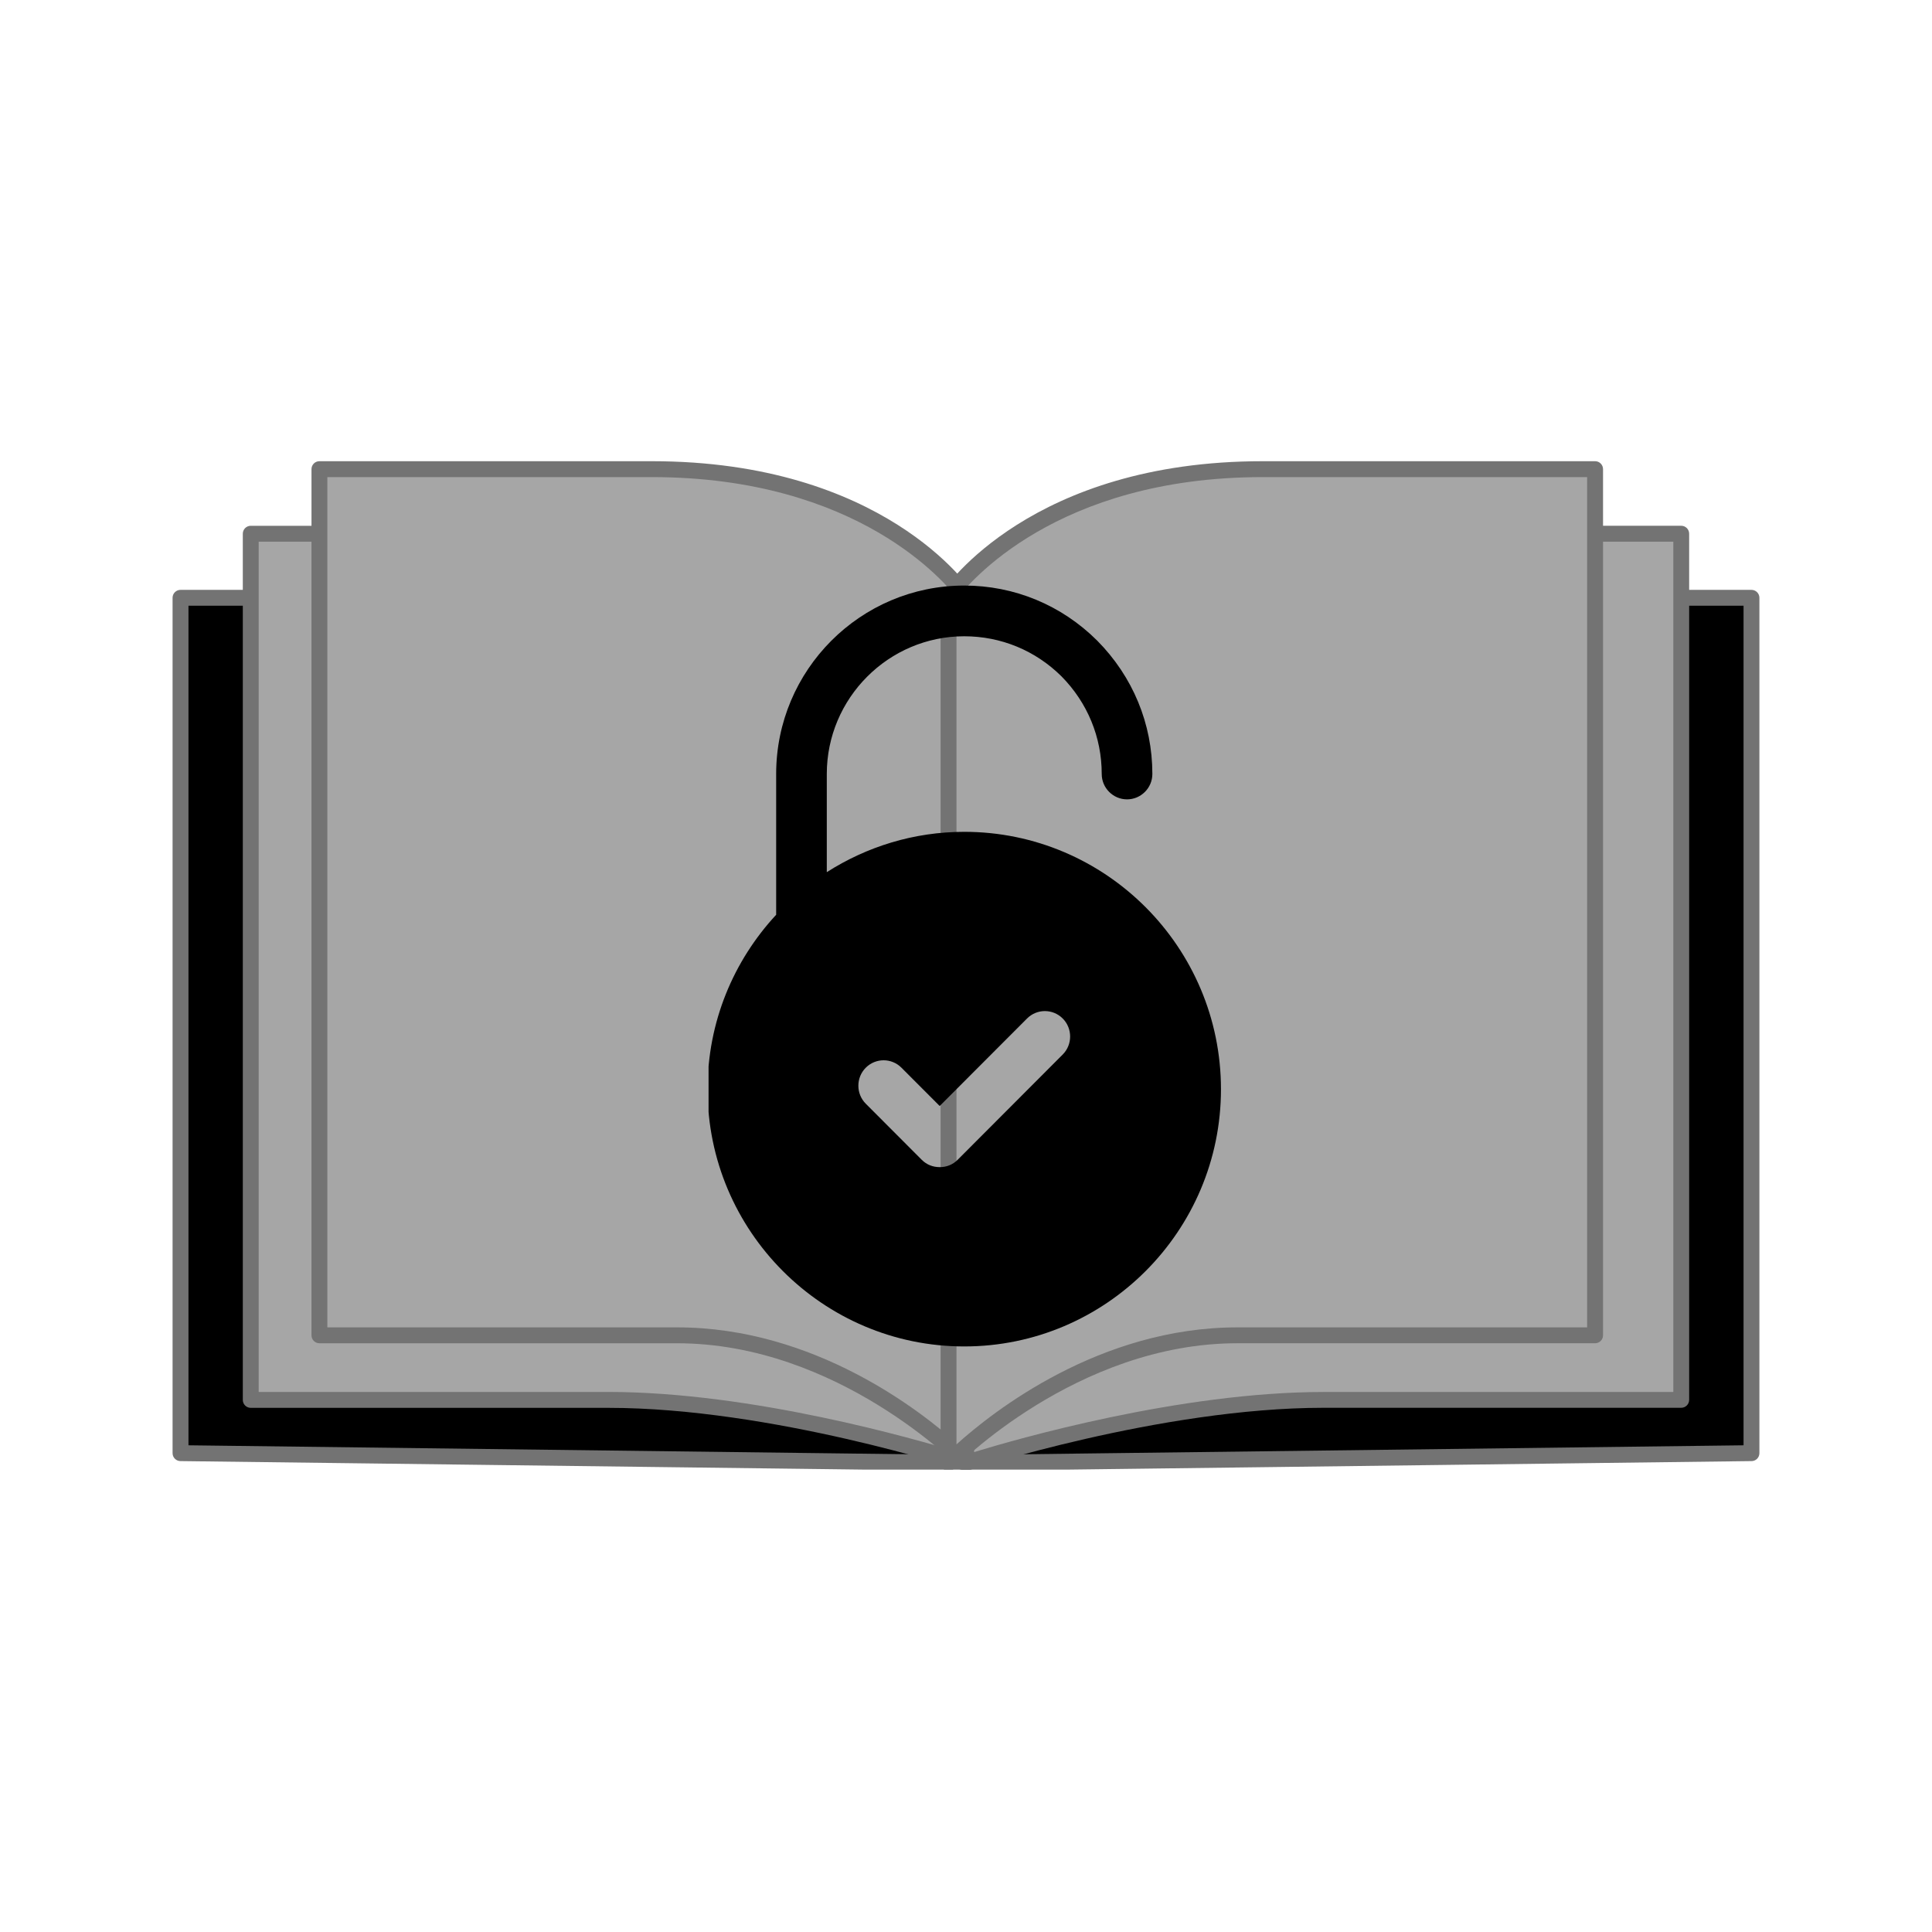
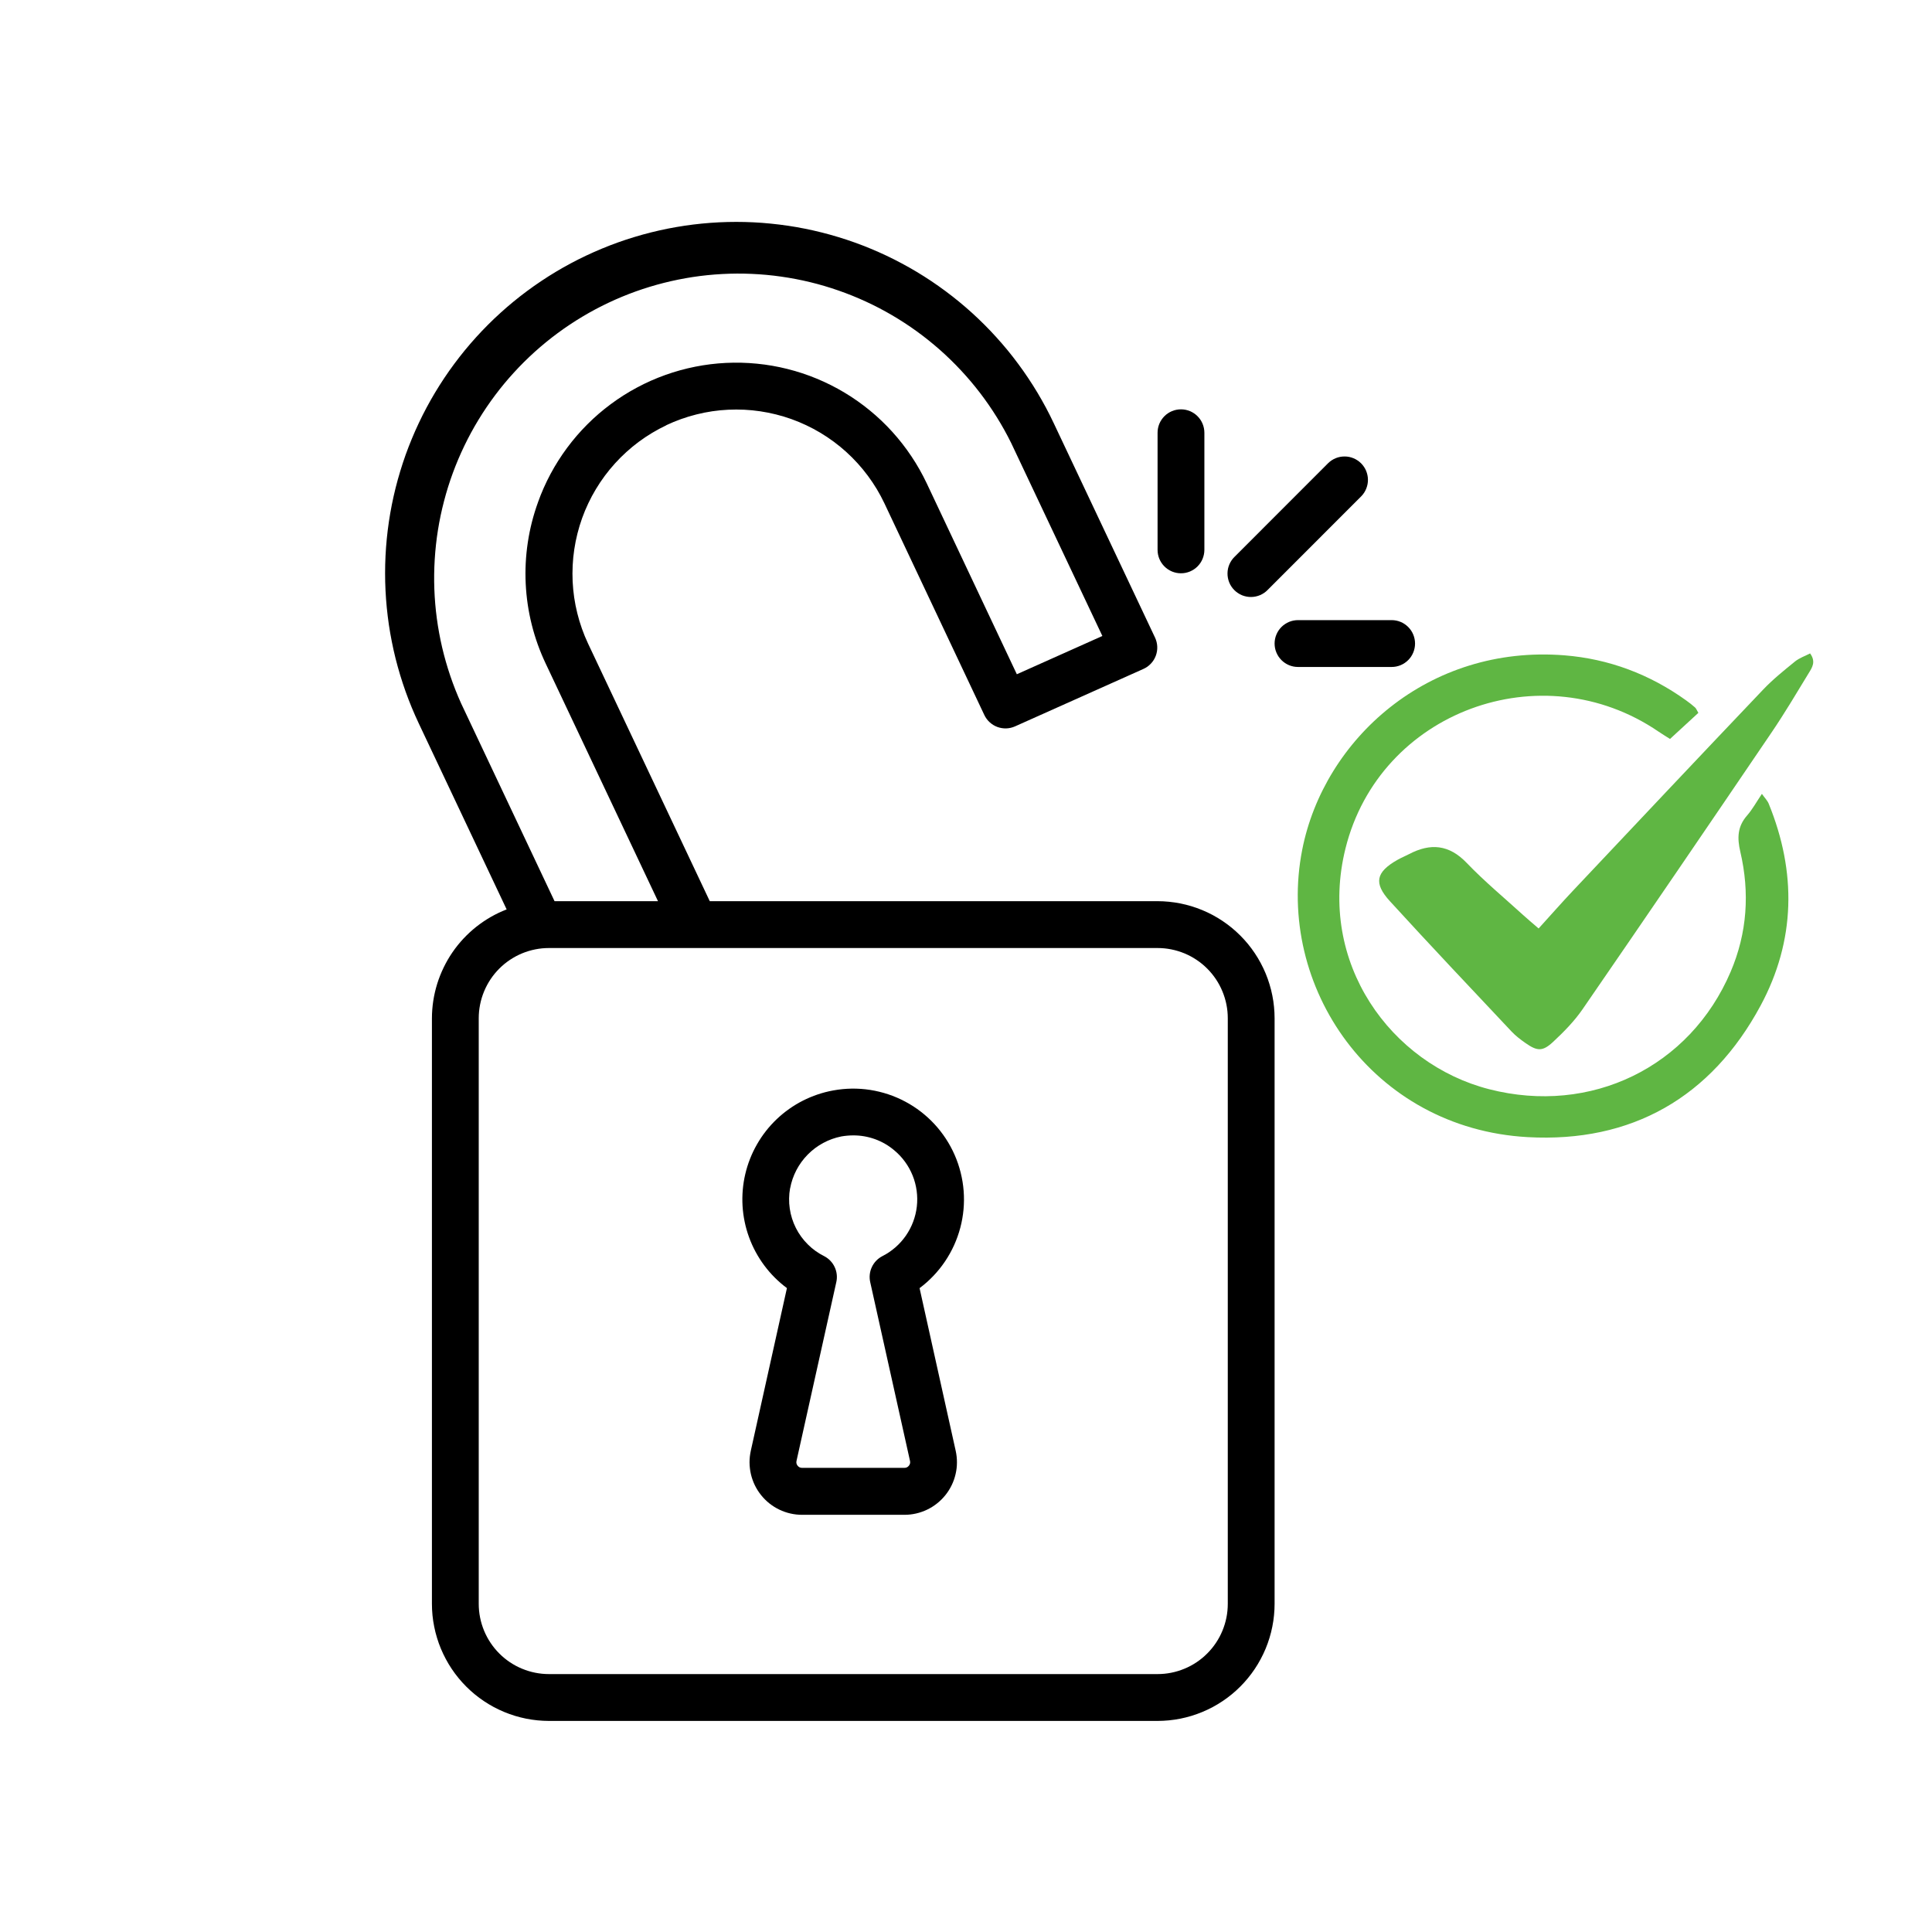
<svg xmlns="http://www.w3.org/2000/svg" width="500" zoomAndPan="magnify" viewBox="0 0 375 375" height="500" preserveAspectRatio="xMidYMid meet" version="1.0">
  <defs>
-     <clipPath id="a96a6d0f96">
-       <path d="M 33.496 114 L 190 114 L 190 285.246 L 33.496 285.246 Z M 33.496 114 " clip-rule="nonzero" />
+     <clipPath id="1cc5736c87">
+       <path d="M 74 43 L 248 43 L 248 334.797 L 74 334.797 Z M 74 43 " clip-rule="nonzero" />
    </clipPath>
-     <clipPath id="d15f305076">
-       <path d="M 185 114 L 341.746 114 L 341.746 285.246 L 185 285.246 Z M 185 114 " clip-rule="nonzero" />
-     </clipPath>
-     <clipPath id="0eec8fd1d0">
-       <path d="M 47 102 L 190 102 L 190 285.246 L 47 285.246 Z M 47 102 " clip-rule="nonzero" />
-     </clipPath>
-     <clipPath id="b77f966c6c">
-       <path d="M 185 102 L 328 102 L 328 285.246 L 185 285.246 Z M 185 102 " clip-rule="nonzero" />
-     </clipPath>
-     <clipPath id="be3d78c816">
-       <path d="M 60 89.496 L 190 89.496 L 190 285.246 L 60 285.246 Z M 60 89.496 " clip-rule="nonzero" />
-     </clipPath>
-     <clipPath id="5228d9ba8b">
-       <path d="M 182 89.496 L 312 89.496 L 312 285.246 L 182 285.246 Z M 182 89.496 " clip-rule="nonzero" />
-     </clipPath>
-     <clipPath id="5066aa9619">
-       <path d="M 137.531 113 L 237 113 L 237 262 L 137.531 262 Z M 137.531 113 " clip-rule="nonzero" />
+     <clipPath id="c3edd04c72">
+       <path d="M 247 120 L 274.66 120 L 274.66 130 L 247 130 Z M 247 120 " clip-rule="nonzero" />
    </clipPath>
  </defs>
-   <path fill="#000000" d="M 187.5 283.957 L 35.035 282.059 L 35.035 116.031 L 187.5 116.031 Z M 187.5 283.957 " fill-opacity="1" fill-rule="nonzero" />
-   <g clip-path="url(#a96a6d0f96)">
-     <path fill="#737373" d="M 187.5 285.496 C 187.492 285.496 187.488 285.496 187.48 285.496 L 35.02 283.598 C 34.176 283.586 33.496 282.902 33.496 282.059 L 33.496 116.031 C 33.496 115.184 34.188 114.492 35.035 114.492 L 187.5 114.492 C 188.348 114.492 189.039 115.184 189.039 116.031 L 189.039 283.957 C 189.039 284.371 188.871 284.766 188.582 285.055 C 188.293 285.336 187.906 285.496 187.5 285.496 Z M 36.582 280.531 L 185.957 282.391 L 185.957 117.574 L 36.582 117.574 Z M 36.582 280.531 " fill-opacity="1" fill-rule="nonzero" />
+   <path fill="#000000" d="M 152.746 250 L 145.734 281.578 C 145.652 281.949 145.59 282.324 145.547 282.703 C 145.504 283.086 145.484 283.465 145.484 283.848 C 145.488 284.227 145.508 284.609 145.555 284.988 C 145.598 285.367 145.66 285.742 145.746 286.113 C 145.832 286.484 145.938 286.852 146.066 287.211 C 146.191 287.57 146.34 287.922 146.504 288.266 C 146.672 288.609 146.855 288.941 147.059 289.266 C 147.262 289.586 147.484 289.898 147.723 290.195 C 147.961 290.492 148.215 290.777 148.484 291.047 C 148.754 291.316 149.039 291.57 149.336 291.809 C 149.637 292.043 149.945 292.266 150.27 292.469 C 150.594 292.668 150.926 292.852 151.27 293.02 C 151.613 293.184 151.965 293.328 152.324 293.453 C 152.684 293.582 153.051 293.688 153.422 293.77 C 153.797 293.855 154.172 293.918 154.551 293.961 C 154.93 294.004 155.309 294.023 155.691 294.023 L 175.543 294.023 C 175.926 294.023 176.305 294.004 176.684 293.961 C 177.062 293.918 177.438 293.855 177.809 293.77 C 178.18 293.688 178.543 293.582 178.902 293.453 C 179.262 293.328 179.613 293.184 179.957 293.02 C 180.301 292.855 180.633 292.672 180.957 292.469 C 181.277 292.266 181.59 292.047 181.887 291.809 C 182.188 291.574 182.469 291.32 182.738 291.051 C 183.008 290.781 183.262 290.5 183.5 290.203 C 183.738 289.906 183.961 289.598 184.164 289.273 C 184.367 288.953 184.551 288.621 184.719 288.277 C 184.887 287.934 185.031 287.582 185.16 287.223 C 185.285 286.863 185.391 286.5 185.477 286.129 C 185.566 285.758 185.629 285.383 185.676 285.004 C 185.719 284.625 185.742 284.246 185.742 283.867 C 185.746 283.484 185.727 283.105 185.684 282.727 C 185.645 282.348 185.582 281.973 185.5 281.602 L 178.488 250.027 C 179.453 249.309 180.348 248.512 181.18 247.637 C 182.008 246.766 182.762 245.832 183.434 244.832 C 184.105 243.836 184.691 242.785 185.188 241.691 C 185.684 240.594 186.086 239.461 186.395 238.297 C 186.703 237.133 186.91 235.953 187.02 234.754 C 187.129 233.555 187.137 232.355 187.043 231.152 C 186.949 229.953 186.758 228.77 186.465 227.602 C 186.176 226.434 185.789 225.297 185.305 224.191 C 184.824 223.09 184.254 222.035 183.594 221.027 C 182.934 220.02 182.195 219.074 181.379 218.191 C 180.562 217.309 179.676 216.5 178.723 215.766 C 177.77 215.031 176.762 214.379 175.695 213.816 C 174.633 213.25 173.531 212.777 172.391 212.398 C 171.246 212.02 170.082 211.738 168.895 211.551 C 167.703 211.367 166.508 211.285 165.305 211.301 C 164.102 211.32 162.906 211.438 161.723 211.656 C 160.699 211.84 159.695 212.102 158.707 212.434 C 157.723 212.766 156.766 213.168 155.84 213.637 C 154.91 214.109 154.023 214.645 153.172 215.246 C 152.32 215.848 151.52 216.508 150.766 217.223 C 150.012 217.941 149.312 218.707 148.672 219.527 C 148.027 220.348 147.449 221.207 146.934 222.113 C 146.414 223.016 145.965 223.949 145.586 224.918 C 145.203 225.887 144.895 226.879 144.656 227.895 C 144.418 228.906 144.258 229.934 144.168 230.969 C 144.082 232.008 144.066 233.047 144.129 234.086 C 144.191 235.125 144.332 236.152 144.543 237.172 C 144.754 238.191 145.039 239.191 145.398 240.168 C 145.754 241.145 146.18 242.09 146.676 243.008 C 147.172 243.922 147.73 244.797 148.352 245.633 C 148.973 246.469 149.652 247.254 150.391 247.988 C 151.125 248.723 151.91 249.402 152.746 250.023 Z M 153.363 230.656 C 153.594 229.418 154 228.238 154.582 227.117 C 155.168 226 155.902 224.992 156.789 224.094 C 157.676 223.195 158.672 222.449 159.785 221.848 C 160.895 221.25 162.066 220.828 163.305 220.582 C 164.07 220.449 164.84 220.383 165.617 220.379 C 167.074 220.375 168.488 220.621 169.859 221.117 C 171.227 221.617 172.469 222.336 173.582 223.281 C 173.973 223.605 174.344 223.957 174.695 224.328 C 175.043 224.699 175.367 225.094 175.668 225.508 C 175.969 225.918 176.242 226.348 176.488 226.797 C 176.734 227.242 176.953 227.703 177.145 228.176 C 177.336 228.648 177.496 229.133 177.625 229.629 C 177.754 230.121 177.855 230.621 177.922 231.129 C 177.992 231.633 178.027 232.141 178.035 232.652 C 178.039 233.164 178.016 233.672 177.957 234.18 C 177.898 234.688 177.812 235.188 177.691 235.684 C 177.57 236.18 177.422 236.668 177.242 237.145 C 177.062 237.625 176.852 238.09 176.617 238.539 C 176.379 238.992 176.113 239.43 175.824 239.848 C 175.531 240.266 175.215 240.668 174.875 241.047 C 174.535 241.426 174.172 241.785 173.785 242.121 C 173.402 242.453 172.996 242.766 172.574 243.051 C 172.148 243.336 171.711 243.594 171.254 243.824 C 170.809 244.055 170.414 244.348 170.066 244.711 C 169.719 245.074 169.438 245.48 169.227 245.938 C 169.012 246.391 168.879 246.867 168.824 247.367 C 168.77 247.867 168.797 248.359 168.906 248.852 L 176.629 283.551 C 176.715 283.902 176.641 284.219 176.414 284.496 C 176.191 284.777 175.902 284.914 175.543 284.91 L 155.691 284.91 C 155.332 284.914 155.043 284.777 154.82 284.496 C 154.594 284.219 154.52 283.902 154.605 283.551 L 162.328 248.852 C 162.438 248.359 162.465 247.867 162.41 247.367 C 162.355 246.867 162.223 246.391 162.008 245.938 C 161.797 245.48 161.516 245.074 161.168 244.711 C 160.82 244.348 160.426 244.055 159.98 243.824 C 159.387 243.527 158.824 243.188 158.289 242.805 C 157.754 242.418 157.25 241.996 156.785 241.527 C 156.316 241.062 155.891 240.562 155.504 240.027 C 155.113 239.496 154.773 238.934 154.477 238.344 C 154.18 237.754 153.93 237.145 153.734 236.516 C 153.535 235.887 153.387 235.246 153.293 234.59 C 153.195 233.938 153.152 233.281 153.164 232.621 C 153.172 231.961 153.234 231.309 153.352 230.656 Z M 153.363 230.656 " fill-opacity="1" fill-rule="nonzero" />
+   <g clip-path="url(#1cc5736c87)">
+     <path fill="#000000" d="M 129.324 82.531 C 130.266 82.086 131.227 81.688 132.207 81.34 C 133.188 80.988 134.184 80.688 135.191 80.438 C 136.203 80.184 137.223 79.98 138.25 79.828 C 139.281 79.676 140.316 79.574 141.355 79.527 C 142.395 79.477 143.434 79.477 144.473 79.527 C 145.512 79.578 146.547 79.68 147.578 79.836 C 148.605 79.988 149.625 80.191 150.637 80.445 C 151.645 80.695 152.641 81 153.621 81.348 C 154.602 81.699 155.562 82.098 156.5 82.543 C 157.441 82.988 158.359 83.477 159.254 84.012 C 160.145 84.547 161.012 85.125 161.848 85.746 C 162.684 86.367 163.488 87.023 164.258 87.723 C 165.031 88.422 165.766 89.156 166.465 89.93 C 167.164 90.699 167.824 91.504 168.445 92.34 C 169.066 93.176 169.645 94.039 170.184 94.93 C 170.719 95.824 171.211 96.742 171.656 97.68 L 191.055 138.777 C 191.18 139.043 191.332 139.297 191.508 139.535 C 191.68 139.77 191.875 139.988 192.094 140.188 C 192.312 140.387 192.547 140.562 192.797 140.719 C 193.047 140.871 193.312 141 193.586 141.102 C 193.863 141.203 194.148 141.277 194.438 141.324 C 194.73 141.371 195.02 141.391 195.316 141.383 C 195.609 141.371 195.902 141.332 196.188 141.266 C 196.477 141.199 196.754 141.105 197.02 140.988 L 221.918 129.848 C 222.195 129.727 222.457 129.578 222.707 129.402 C 222.953 129.227 223.18 129.031 223.387 128.809 C 223.598 128.59 223.781 128.348 223.941 128.094 C 224.102 127.836 224.234 127.562 224.34 127.281 C 224.445 126.996 224.52 126.703 224.57 126.406 C 224.617 126.105 224.633 125.805 224.621 125.5 C 224.609 125.199 224.566 124.898 224.492 124.605 C 224.422 124.312 224.32 124.027 224.191 123.754 L 204.52 82.117 C 204.043 81.105 203.539 80.109 203.016 79.125 C 202.488 78.141 201.938 77.172 201.367 76.215 C 200.793 75.258 200.195 74.312 199.574 73.387 C 198.957 72.457 198.316 71.543 197.648 70.648 C 196.984 69.75 196.301 68.871 195.594 68.008 C 194.883 67.148 194.156 66.301 193.406 65.477 C 192.66 64.648 191.891 63.84 191.102 63.051 C 190.312 62.262 189.504 61.492 188.68 60.742 C 187.852 59.992 187.008 59.262 186.145 58.555 C 185.285 57.848 184.402 57.16 183.508 56.496 C 182.613 55.832 181.699 55.188 180.773 54.566 C 179.848 53.949 178.902 53.352 177.949 52.777 C 176.992 52.203 176.02 51.652 175.035 51.129 C 174.055 50.602 173.059 50.098 172.051 49.621 C 171.039 49.145 170.02 48.691 168.992 48.266 C 167.961 47.836 166.922 47.438 165.871 47.059 C 164.82 46.684 163.762 46.332 162.695 46.012 C 161.625 45.688 160.551 45.387 159.469 45.117 C 158.387 44.844 157.301 44.602 156.207 44.383 C 155.113 44.164 154.012 43.973 152.91 43.809 C 151.805 43.648 150.699 43.512 149.59 43.402 C 148.48 43.289 147.367 43.207 146.254 43.152 C 145.141 43.098 144.023 43.07 142.91 43.07 C 141.793 43.07 140.68 43.098 139.566 43.152 C 138.449 43.207 137.34 43.289 136.227 43.398 C 135.117 43.508 134.012 43.645 132.906 43.809 C 131.805 43.973 130.707 44.164 129.613 44.379 C 128.52 44.598 127.43 44.844 126.348 45.113 C 125.266 45.383 124.191 45.684 123.125 46.008 C 122.055 46.328 120.996 46.68 119.945 47.055 C 118.898 47.43 117.855 47.832 116.824 48.262 C 115.797 48.688 114.777 49.141 113.766 49.617 C 112.758 50.094 111.762 50.594 110.777 51.121 C 109.797 51.648 108.824 52.195 107.867 52.77 C 106.91 53.344 105.969 53.941 105.043 54.562 C 104.113 55.18 103.203 55.824 102.309 56.488 C 101.41 57.152 100.531 57.84 99.668 58.547 C 98.809 59.254 97.961 59.984 97.137 60.734 C 96.309 61.484 95.5 62.25 94.715 63.039 C 93.926 63.828 93.156 64.637 92.406 65.465 C 91.656 66.293 90.93 67.137 90.219 68 C 89.512 68.863 88.828 69.742 88.164 70.637 C 87.496 71.535 86.855 72.445 86.234 73.375 C 85.617 74.301 85.02 75.246 84.445 76.203 C 83.871 77.16 83.324 78.129 82.797 79.113 C 82.27 80.098 81.77 81.094 81.293 82.105 C 80.816 83.113 80.363 84.133 79.938 85.164 C 79.508 86.195 79.109 87.234 78.73 88.285 C 78.355 89.336 78.008 90.398 77.684 91.465 C 77.359 92.531 77.062 93.609 76.789 94.691 C 76.52 95.773 76.273 96.863 76.055 97.957 C 75.84 99.051 75.648 100.148 75.484 101.254 C 75.32 102.359 75.184 103.465 75.074 104.578 C 74.965 105.688 74.883 106.801 74.828 107.914 C 74.773 109.027 74.746 110.145 74.746 111.262 C 74.746 112.375 74.773 113.492 74.828 114.605 C 74.883 115.723 74.965 116.836 75.074 117.945 C 75.184 119.055 75.32 120.164 75.48 121.266 C 75.645 122.371 75.836 123.469 76.055 124.566 C 76.27 125.66 76.516 126.75 76.785 127.832 C 77.059 128.914 77.355 129.988 77.68 131.059 C 78.004 132.125 78.352 133.184 78.727 134.234 C 79.102 135.285 79.504 136.328 79.93 137.359 C 80.359 138.391 80.809 139.41 81.285 140.418 L 98.34 176.516 C 97.277 176.926 96.254 177.414 95.27 177.977 C 94.281 178.543 93.344 179.18 92.453 179.883 C 91.562 180.59 90.73 181.359 89.953 182.188 C 89.176 183.02 88.469 183.902 87.824 184.84 C 87.18 185.777 86.613 186.758 86.117 187.781 C 85.621 188.805 85.203 189.859 84.863 190.945 C 84.527 192.027 84.27 193.133 84.098 194.258 C 83.926 195.383 83.84 196.512 83.836 197.648 L 83.836 311.301 C 83.836 312.043 83.875 312.785 83.945 313.527 C 84.02 314.266 84.129 315.004 84.277 315.73 C 84.422 316.461 84.602 317.184 84.82 317.895 C 85.035 318.605 85.285 319.305 85.57 319.992 C 85.855 320.68 86.176 321.352 86.527 322.008 C 86.875 322.664 87.258 323.305 87.672 323.922 C 88.086 324.539 88.527 325.137 89 325.711 C 89.473 326.289 89.973 326.84 90.496 327.363 C 91.023 327.891 91.574 328.391 92.148 328.863 C 92.723 329.336 93.32 329.777 93.938 330.191 C 94.555 330.605 95.195 330.988 95.848 331.34 C 96.504 331.688 97.176 332.008 97.863 332.293 C 98.551 332.578 99.25 332.828 99.961 333.047 C 100.672 333.262 101.395 333.441 102.121 333.59 C 102.852 333.734 103.586 333.844 104.328 333.918 C 105.066 333.992 105.809 334.027 106.551 334.031 L 224.684 334.031 C 225.426 334.027 226.168 333.992 226.906 333.918 C 227.648 333.844 228.383 333.734 229.113 333.59 C 229.84 333.441 230.562 333.262 231.273 333.047 C 231.984 332.828 232.684 332.578 233.371 332.293 C 234.059 332.008 234.73 331.688 235.387 331.34 C 236.039 330.988 236.68 330.605 237.297 330.191 C 237.914 329.777 238.512 329.336 239.086 328.863 C 239.66 328.391 240.211 327.891 240.738 327.363 C 241.262 326.84 241.762 326.289 242.234 325.711 C 242.707 325.137 243.148 324.539 243.562 323.922 C 243.977 323.305 244.359 322.664 244.707 322.008 C 245.059 321.352 245.379 320.68 245.664 319.992 C 245.949 319.305 246.199 318.605 246.414 317.895 C 246.633 317.184 246.812 316.461 246.957 315.73 C 247.105 315.004 247.215 314.266 247.285 313.527 C 247.359 312.785 247.398 312.043 247.398 311.301 L 247.398 197.648 C 247.398 196.906 247.359 196.164 247.285 195.422 C 247.215 194.68 247.105 193.945 246.957 193.215 C 246.812 192.488 246.633 191.766 246.414 191.055 C 246.199 190.34 245.949 189.641 245.664 188.953 C 245.379 188.266 245.059 187.594 244.707 186.938 C 244.359 186.281 243.977 185.645 243.562 185.027 C 243.148 184.41 242.707 183.812 242.234 183.234 C 241.762 182.66 241.262 182.109 240.738 181.586 C 240.211 181.059 239.66 180.559 239.086 180.086 C 238.512 179.613 237.914 179.172 237.297 178.758 C 236.68 178.344 236.039 177.961 235.387 177.609 C 234.73 177.258 234.059 176.941 233.371 176.656 C 232.684 176.371 231.984 176.121 231.273 175.902 C 230.562 175.688 229.84 175.504 229.113 175.359 C 228.383 175.215 227.648 175.105 226.906 175.031 C 226.168 174.957 225.426 174.918 224.684 174.918 L 137.766 174.918 L 114.141 124.914 C 113.695 123.969 113.301 123.008 112.953 122.023 C 112.605 121.043 112.305 120.047 112.055 119.035 C 111.801 118.023 111.602 117.004 111.449 115.973 C 111.301 114.941 111.199 113.906 111.148 112.863 C 111.102 111.824 111.102 110.785 111.156 109.742 C 111.207 108.703 111.309 107.668 111.465 106.637 C 111.617 105.605 111.824 104.586 112.078 103.574 C 112.332 102.562 112.633 101.57 112.984 100.586 C 113.336 99.605 113.734 98.645 114.184 97.703 C 114.629 96.762 115.117 95.844 115.656 94.953 C 116.191 94.059 116.77 93.195 117.391 92.355 C 118.012 91.52 118.672 90.715 119.371 89.945 C 120.07 89.172 120.805 88.438 121.578 87.738 C 122.348 87.035 123.152 86.375 123.988 85.754 C 124.824 85.137 125.688 84.555 126.582 84.02 C 127.477 83.484 128.391 82.992 129.332 82.547 Z M 238.312 197.648 L 238.312 311.301 C 238.312 312.195 238.227 313.082 238.051 313.961 C 237.875 314.84 237.617 315.691 237.273 316.52 C 236.934 317.348 236.512 318.133 236.016 318.875 C 235.52 319.621 234.953 320.309 234.32 320.941 C 233.688 321.578 233 322.141 232.254 322.641 C 231.512 323.137 230.727 323.559 229.898 323.898 C 229.07 324.242 228.219 324.5 227.34 324.676 C 226.465 324.852 225.578 324.938 224.684 324.938 L 106.551 324.938 C 105.656 324.938 104.77 324.852 103.895 324.676 C 103.016 324.5 102.164 324.242 101.336 323.898 C 100.508 323.559 99.723 323.137 98.98 322.641 C 98.234 322.141 97.547 321.578 96.914 320.941 C 96.281 320.309 95.715 319.621 95.219 318.875 C 94.723 318.133 94.301 317.348 93.961 316.52 C 93.617 315.691 93.359 314.84 93.184 313.961 C 93.008 313.082 92.922 312.195 92.922 311.301 L 92.922 197.648 C 92.922 196.754 93.008 195.867 93.184 194.988 C 93.359 194.109 93.617 193.258 93.961 192.43 C 94.301 191.602 94.723 190.816 95.219 190.07 C 95.715 189.328 96.281 188.637 96.914 188.004 C 97.547 187.371 98.234 186.805 98.98 186.309 C 99.723 185.812 100.508 185.391 101.336 185.047 C 102.164 184.707 103.016 184.449 103.895 184.273 C 104.77 184.098 105.656 184.012 106.551 184.012 L 224.684 184.012 C 225.578 184.012 226.465 184.098 227.34 184.273 C 228.219 184.449 229.07 184.707 229.898 185.047 C 230.727 185.391 231.512 185.812 232.254 186.309 C 233 186.805 233.688 187.371 234.32 188.004 C 234.953 188.637 235.52 189.328 236.016 190.07 C 236.512 190.816 236.934 191.602 237.273 192.43 C 237.617 193.258 237.875 194.109 238.051 194.988 C 238.227 195.867 238.312 196.754 238.312 197.648 Z M 104.422 97.5 C 103.508 100.027 102.848 102.617 102.449 105.277 C 102.047 107.934 101.91 110.605 102.039 113.289 C 102.168 115.973 102.555 118.621 103.207 121.227 C 103.859 123.836 104.762 126.352 105.91 128.781 L 127.715 174.918 L 107.637 174.918 L 89.504 136.531 C 88.719 134.789 88.016 133.008 87.402 131.195 C 86.789 129.383 86.262 127.547 85.824 125.684 C 85.391 123.82 85.043 121.938 84.789 120.043 C 84.535 118.145 84.375 116.242 84.305 114.328 C 84.238 112.414 84.262 110.504 84.379 108.594 C 84.496 106.684 84.703 104.781 85.004 102.891 C 85.305 101.004 85.699 99.133 86.184 97.277 C 86.664 95.426 87.234 93.602 87.895 91.805 C 88.555 90.012 89.301 88.25 90.133 86.527 C 90.965 84.801 91.875 83.121 92.871 81.488 C 93.863 79.852 94.938 78.27 96.082 76.738 C 97.23 75.207 98.449 73.734 99.742 72.324 C 101.031 70.91 102.391 69.562 103.809 68.281 C 105.23 67.004 106.711 65.793 108.25 64.656 C 109.789 63.52 111.379 62.461 113.023 61.477 C 114.664 60.496 116.348 59.594 118.078 58.777 C 119.809 57.957 121.574 57.227 123.371 56.578 C 125.172 55.934 127 55.375 128.855 54.906 C 130.711 54.438 132.582 54.059 134.473 53.77 C 136.363 53.484 138.266 53.289 140.176 53.188 C 142.086 53.086 143.996 53.074 145.906 53.16 C 147.82 53.242 149.723 53.418 151.613 53.688 C 153.508 53.957 155.387 54.316 157.246 54.766 C 159.105 55.215 160.938 55.758 162.742 56.387 C 164.551 57.016 166.32 57.73 168.059 58.531 C 169.797 59.332 171.492 60.215 173.141 61.18 C 174.793 62.148 176.395 63.191 177.945 64.312 C 179.492 65.434 180.984 66.629 182.422 67.895 C 183.855 69.16 185.223 70.496 186.527 71.895 C 187.832 73.293 189.066 74.754 190.23 76.273 C 191.391 77.793 192.48 79.367 193.488 80.992 C 194.5 82.617 195.43 84.285 196.277 86.004 L 213.969 123.445 L 197.367 130.871 L 179.867 93.793 C 179.004 91.977 178.016 90.23 176.898 88.562 C 175.781 86.891 174.547 85.309 173.199 83.82 C 171.848 82.328 170.395 80.945 168.84 79.672 C 167.285 78.395 165.648 77.242 163.922 76.207 C 162.199 75.176 160.41 74.273 158.551 73.504 C 156.695 72.734 154.793 72.105 152.84 71.617 C 150.891 71.129 148.918 70.785 146.918 70.59 C 144.918 70.391 142.914 70.344 140.906 70.441 C 138.898 70.539 136.906 70.785 134.938 71.176 C 132.965 71.57 131.035 72.105 129.141 72.781 C 127.25 73.457 125.414 74.27 123.645 75.219 C 121.871 76.164 120.176 77.238 118.562 78.438 C 116.945 79.633 115.43 80.941 114.008 82.363 C 112.586 83.785 111.273 85.305 110.078 86.918 C 108.879 88.535 107.805 90.227 106.855 92 C 105.91 93.773 105.094 95.605 104.418 97.5 Z M 104.422 97.5 " fill-opacity="1" fill-rule="nonzero" />
  </g>
-   <path fill="#000000" d="M 187.5 283.957 L 339.961 282.059 L 339.961 116.031 L 187.5 116.031 Z M 187.5 283.957 " fill-opacity="1" fill-rule="nonzero" />
-   <g clip-path="url(#d15f305076)">
-     <path fill="#737373" d="M 187.5 285.496 C 187.094 285.496 186.703 285.336 186.414 285.055 C 186.125 284.766 185.957 284.371 185.957 283.957 L 185.957 116.031 C 185.957 115.184 186.648 114.492 187.5 114.492 L 339.961 114.492 C 340.812 114.492 341.5 115.184 341.5 116.031 L 341.5 282.059 C 341.5 282.902 340.824 283.594 339.98 283.598 L 187.523 285.496 C 187.512 285.496 187.504 285.496 187.5 285.496 Z M 189.047 117.574 L 189.047 282.391 L 338.422 280.531 L 338.422 117.574 Z M 189.047 117.574 " fill-opacity="1" fill-rule="nonzero" />
+   <path fill="#000000" d="M 233.77 106.727 L 233.77 83.996 C 233.77 83.699 233.738 83.402 233.68 83.109 C 233.621 82.816 233.535 82.535 233.422 82.258 C 233.309 81.98 233.168 81.719 233.004 81.473 C 232.836 81.223 232.648 80.996 232.438 80.785 C 232.227 80.57 231.996 80.383 231.75 80.219 C 231.5 80.051 231.238 79.91 230.965 79.797 C 230.688 79.684 230.402 79.598 230.113 79.539 C 229.82 79.48 229.523 79.453 229.227 79.453 C 228.926 79.453 228.633 79.48 228.34 79.539 C 228.047 79.598 227.762 79.684 227.488 79.797 C 227.211 79.91 226.949 80.051 226.699 80.219 C 226.453 80.383 226.223 80.57 226.012 80.785 C 225.801 80.996 225.613 81.223 225.449 81.473 C 225.281 81.719 225.141 81.98 225.027 82.258 C 224.914 82.535 224.828 82.816 224.77 83.109 C 224.711 83.402 224.684 83.699 224.684 83.996 L 224.684 106.727 C 224.684 107.027 224.711 107.32 224.77 107.613 C 224.828 107.906 224.914 108.191 225.027 108.469 C 225.141 108.742 225.281 109.004 225.449 109.254 C 225.613 109.5 225.801 109.73 226.012 109.941 C 226.223 110.152 226.453 110.344 226.699 110.508 C 226.949 110.672 227.211 110.812 227.488 110.93 C 227.762 111.043 228.047 111.129 228.34 111.188 C 228.633 111.246 228.926 111.273 229.227 111.273 C 229.523 111.273 229.82 111.246 230.113 111.188 C 230.402 111.129 230.688 111.043 230.965 110.93 C 231.238 110.812 231.5 110.672 231.75 110.508 C 231.996 110.344 232.227 110.152 232.438 109.941 C 232.648 109.73 232.836 109.5 233.004 109.254 C 233.168 109.004 233.309 108.742 233.422 108.469 C 233.535 108.191 233.621 107.906 233.68 107.613 C 233.738 107.32 233.77 107.027 233.77 106.727 Z M 233.77 106.727 " fill-opacity="1" fill-rule="nonzero" />
+   <path fill="#000000" d="M 257.816 89.875 L 239.645 108.059 C 239.426 108.27 239.23 108.5 239.062 108.746 C 238.891 108.996 238.746 109.258 238.625 109.535 C 238.508 109.812 238.414 110.098 238.352 110.395 C 238.293 110.691 238.258 110.988 238.258 111.289 C 238.254 111.594 238.281 111.891 238.34 112.188 C 238.395 112.484 238.48 112.773 238.594 113.051 C 238.707 113.332 238.848 113.598 239.016 113.848 C 239.184 114.098 239.375 114.332 239.586 114.543 C 239.801 114.758 240.031 114.949 240.285 115.113 C 240.535 115.281 240.801 115.422 241.078 115.539 C 241.359 115.652 241.645 115.738 241.941 115.793 C 242.238 115.852 242.539 115.879 242.84 115.875 C 243.141 115.875 243.438 115.84 243.734 115.777 C 244.031 115.715 244.316 115.625 244.594 115.508 C 244.871 115.387 245.133 115.242 245.383 115.07 C 245.629 114.898 245.859 114.707 246.066 114.488 L 264.242 96.305 C 264.445 96.09 264.629 95.863 264.789 95.613 C 264.949 95.367 265.082 95.105 265.191 94.832 C 265.301 94.555 265.383 94.273 265.438 93.984 C 265.492 93.695 265.52 93.402 265.516 93.105 C 265.516 92.812 265.484 92.52 265.422 92.23 C 265.363 91.941 265.277 91.66 265.164 91.387 C 265.051 91.117 264.91 90.855 264.746 90.613 C 264.582 90.367 264.395 90.141 264.188 89.93 C 263.977 89.723 263.75 89.535 263.504 89.371 C 263.262 89.207 263.004 89.066 262.73 88.953 C 262.457 88.84 262.18 88.754 261.891 88.691 C 261.602 88.633 261.309 88.602 261.012 88.602 C 260.719 88.598 260.426 88.625 260.137 88.676 C 259.844 88.73 259.562 88.812 259.289 88.922 C 259.016 89.031 258.754 89.168 258.508 89.328 C 258.258 89.488 258.027 89.672 257.816 89.875 Z M 257.816 89.875 " fill-opacity="1" fill-rule="nonzero" />
+   <g clip-path="url(#c3edd04c72)">
+     <path fill="#000000" d="M 247.398 124.914 C 247.398 125.211 247.43 125.508 247.484 125.801 C 247.543 126.094 247.629 126.375 247.746 126.652 C 247.859 126.926 248 127.191 248.164 127.438 C 248.332 127.688 248.52 127.914 248.73 128.125 C 248.941 128.336 249.172 128.527 249.418 128.691 C 249.668 128.859 249.93 128.996 250.203 129.113 C 250.48 129.227 250.762 129.312 251.055 129.371 C 251.348 129.43 251.645 129.457 251.941 129.457 L 270.117 129.457 C 270.414 129.457 270.711 129.43 271.004 129.371 C 271.297 129.312 271.578 129.227 271.855 129.113 C 272.129 128.996 272.391 128.859 272.641 128.691 C 272.887 128.527 273.117 128.336 273.328 128.125 C 273.539 127.914 273.727 127.688 273.895 127.438 C 274.059 127.191 274.199 126.926 274.312 126.652 C 274.426 126.375 274.516 126.094 274.57 125.801 C 274.629 125.508 274.66 125.211 274.66 124.914 C 274.66 124.613 274.629 124.316 274.57 124.023 C 274.516 123.734 274.426 123.449 274.312 123.172 C 274.199 122.898 274.059 122.633 273.895 122.387 C 273.727 122.137 273.539 121.91 273.328 121.699 C 273.117 121.488 272.887 121.297 272.641 121.133 C 272.391 120.965 272.129 120.828 271.855 120.711 C 271.578 120.598 271.297 120.512 271.004 120.453 C 270.711 120.395 270.414 120.367 270.117 120.367 L 251.941 120.367 C 251.645 120.367 251.348 120.395 251.055 120.453 C 250.762 120.512 250.48 120.598 250.203 120.711 C 249.93 120.828 249.668 120.965 249.418 121.133 C 249.172 121.297 248.941 121.488 248.73 121.699 C 248.52 121.91 248.332 122.137 248.164 122.387 C 248 122.633 247.859 122.898 247.746 123.172 C 247.629 123.449 247.543 123.734 247.484 124.023 C 247.43 124.316 247.398 124.613 247.398 124.914 Z M 247.398 124.914 " fill-opacity="1" fill-rule="nonzero" />
  </g>
-   <path fill="#a6a6a6" d="M 187.5 283.957 C 187.5 283.957 150.371 271.723 118.086 271.723 C 85.801 271.723 48.676 271.723 48.676 271.723 L 48.676 103.598 C 48.676 103.598 68.66 103.598 113.203 103.598 C 157.746 103.598 187.5 115.828 187.5 115.828 Z M 187.5 283.957 " fill-opacity="1" fill-rule="nonzero" />
-   <g clip-path="url(#0eec8fd1d0)">
-     <path fill="#737373" d="M 187.5 285.496 C 187.34 285.496 187.172 285.473 187.02 285.418 C 186.648 285.293 149.742 273.262 118.086 273.262 L 48.668 273.262 C 47.82 273.262 47.129 272.574 47.129 271.723 L 47.129 103.598 C 47.129 102.746 47.82 102.055 48.668 102.055 L 113.195 102.055 C 157.531 102.055 187.781 114.285 188.086 114.406 C 188.664 114.648 189.039 115.207 189.039 115.836 L 189.039 283.957 C 189.039 284.449 188.797 284.918 188.398 285.207 C 188.141 285.398 187.82 285.496 187.5 285.496 Z M 50.211 270.176 L 118.082 270.176 C 145.949 270.176 177.73 279.332 185.953 281.852 L 185.953 116.891 C 180.527 114.855 152.508 105.141 113.195 105.141 L 50.211 105.141 Z M 50.211 270.176 " fill-opacity="1" fill-rule="nonzero" />
-   </g>
-   <path fill="#a6a6a6" d="M 187.5 283.957 C 187.5 283.957 224.625 271.723 256.91 271.723 C 289.195 271.723 326.324 271.723 326.324 271.723 L 326.324 103.598 C 326.324 103.598 306.34 103.598 261.797 103.598 C 217.254 103.598 187.5 115.828 187.5 115.828 Z M 187.5 283.957 " fill-opacity="1" fill-rule="nonzero" />
-   <g clip-path="url(#b77f966c6c)">
-     <path fill="#737373" d="M 187.5 285.496 C 187.18 285.496 186.863 285.398 186.594 285.199 C 186.191 284.91 185.953 284.441 185.953 283.949 L 185.953 115.828 C 185.953 115.207 186.328 114.641 186.906 114.402 C 187.211 114.277 217.457 102.051 261.797 102.051 L 326.324 102.051 C 327.172 102.051 327.863 102.738 327.863 103.59 L 327.863 271.711 C 327.863 272.562 327.172 273.25 326.324 273.25 L 256.91 273.25 C 225.242 273.25 188.348 285.289 187.98 285.406 C 187.824 285.473 187.664 285.496 187.5 285.496 Z M 189.047 116.891 L 189.047 281.855 C 197.27 279.336 229.047 270.184 256.918 270.184 L 324.789 270.184 L 324.789 105.141 L 261.801 105.141 C 222.48 105.141 194.465 114.855 189.047 116.891 Z M 189.047 116.891 " fill-opacity="1" fill-rule="nonzero" />
-   </g>
-   <path fill="#a6a6a6" d="M 187.5 283.957 C 187.5 283.957 163.695 259.188 131.41 259.188 C 99.125 259.188 62 259.188 62 259.188 L 62 91.059 C 62 91.059 81.984 91.059 126.527 91.059 C 171.07 91.059 187.5 115.828 187.5 115.828 Z M 187.5 283.957 " fill-opacity="1" fill-rule="nonzero" />
-   <g clip-path="url(#be3d78c816)">
-     <path fill="#737373" d="M 187.5 285.496 C 187.086 285.496 186.688 285.332 186.391 285.023 C 186.156 284.781 162.645 260.727 131.418 260.727 L 62 260.727 C 61.148 260.727 60.461 260.039 60.461 259.188 L 60.461 91.059 C 60.461 90.211 61.148 89.52 62 89.52 L 126.527 89.52 C 171.383 89.52 188.098 113.938 188.781 114.98 C 188.945 115.23 189.039 115.527 189.039 115.828 L 189.039 283.949 C 189.039 284.578 188.656 285.145 188.07 285.379 C 187.887 285.461 187.695 285.496 187.5 285.496 Z M 63.539 257.641 L 131.41 257.641 C 158.121 257.641 178.824 273.922 185.953 280.352 L 185.953 116.328 C 183.711 113.336 166.707 92.605 126.527 92.605 L 63.539 92.605 Z M 63.539 257.641 " fill-opacity="1" fill-rule="nonzero" />
-   </g>
-   <path fill="#a6a6a6" d="M 184.109 283.957 C 184.109 283.957 207.914 259.188 240.199 259.188 C 272.484 259.188 309.609 259.188 309.609 259.188 L 309.609 91.059 C 309.609 91.059 289.625 91.059 245.082 91.059 C 200.539 91.059 184.109 115.828 184.109 115.828 Z M 184.109 283.957 " fill-opacity="1" fill-rule="nonzero" />
-   <g clip-path="url(#5228d9ba8b)">
-     <path fill="#737373" d="M 184.109 285.496 C 183.914 285.496 183.723 285.461 183.539 285.387 C 182.953 285.152 182.57 284.586 182.57 283.957 L 182.57 115.828 C 182.57 115.527 182.656 115.23 182.828 114.98 C 183.512 113.938 200.227 89.52 245.082 89.52 L 309.609 89.52 C 310.461 89.52 311.148 90.211 311.148 91.059 L 311.148 259.18 C 311.148 260.031 310.461 260.723 309.609 260.723 L 240.191 260.723 C 208.922 260.723 185.453 284.777 185.219 285.016 C 184.926 285.332 184.523 285.496 184.109 285.496 Z M 185.652 116.328 L 185.652 280.352 C 192.785 273.922 213.48 257.641 240.191 257.641 L 308.062 257.641 L 308.062 92.605 L 245.082 92.605 C 204.895 92.605 187.895 113.336 185.652 116.328 Z M 185.652 116.328 " fill-opacity="1" fill-rule="nonzero" />
-   </g>
-   <g clip-path="url(#5066aa9619)">
-     <path fill="#000000" d="M 187.16 161.457 C 177.332 161.457 168.191 164.363 160.48 169.285 L 160.48 150.234 C 160.48 135.512 172.469 123.5 187.16 123.5 C 194.285 123.5 200.969 126.258 206.031 131.277 C 211.09 136.398 213.844 143.094 213.844 150.234 C 213.844 152.941 216.055 155.156 218.758 155.156 C 221.457 155.156 223.672 152.941 223.672 150.234 C 223.672 140.484 219.887 131.328 212.957 124.336 C 206.031 117.445 196.891 113.656 187.16 113.656 C 167.016 113.656 150.652 130.047 150.652 150.234 L 150.652 177.555 C 142.395 186.465 137.336 198.332 137.336 211.426 C 137.336 238.945 159.691 261.344 187.16 261.344 C 214.629 261.344 236.988 238.945 236.988 211.426 C 236.988 183.855 214.629 161.457 187.16 161.457 Z M 206.273 204.68 L 185.883 225.113 C 184.898 226.098 183.672 226.539 182.395 226.539 C 181.117 226.539 179.887 226.098 178.906 225.113 L 168.047 214.23 C 166.129 212.312 166.129 209.16 168.047 207.242 C 169.961 205.32 173.059 205.32 174.973 207.242 L 182.395 214.676 L 199.348 197.691 C 201.262 195.77 204.359 195.77 206.273 197.691 C 208.191 199.609 208.191 202.762 206.273 204.68 Z M 206.273 204.68 " fill-opacity="1" fill-rule="nonzero" />
-   </g>
+   <path fill="#5fb643" d="M 329.652 138.367 C 327.902 139.977 326.129 141.609 324.148 143.43 C 323.477 143 322.688 142.531 321.93 142.012 C 299.227 126.512 267.766 138.09 261.156 164.691 C 255.637 186.906 269.996 206.527 289.039 211.414 C 308.824 216.492 328.031 207.102 335.914 188.629 C 339.137 181.086 339.645 173.246 337.793 165.324 C 337.164 162.629 337.238 160.422 339.109 158.285 C 340.133 157.113 340.891 155.711 341.984 154.09 C 342.551 154.895 343.055 155.387 343.301 155.984 C 348.727 169.285 348.527 182.555 341.73 195.188 C 332.145 212.992 316.688 221.844 296.5 220.715 C 266.375 219.023 247.523 191.5 252.766 164.902 C 256.984 143.504 277.215 125.094 303.656 127.199 C 312.285 127.887 320.199 130.871 327.266 135.938 C 327.867 136.371 328.457 136.824 329.008 137.316 C 329.23 137.516 329.336 137.836 329.652 138.367 Z M 329.652 138.367 " fill-opacity="1" fill-rule="nonzero" />
+   <path fill="#5fb643" d="M 298.645 180.215 C 301.082 177.531 303.168 175.156 305.336 172.859 C 317.609 159.84 329.883 146.816 342.219 133.855 C 344.105 131.867 346.273 130.133 348.406 128.395 C 349.25 127.711 350.355 127.34 351.34 126.828 C 352.516 128.441 351.73 129.574 351.098 130.609 C 348.734 134.492 346.41 138.41 343.859 142.172 C 331.684 160.117 319.469 178.035 307.172 195.898 C 305.57 198.223 303.527 200.301 301.449 202.234 C 299.414 204.133 298.355 204.043 296.09 202.449 C 295.137 201.781 294.191 201.066 293.402 200.227 C 285.496 191.82 277.559 183.441 269.781 174.922 C 266.566 171.402 267.082 169.273 271.211 166.918 C 271.945 166.496 272.738 166.18 273.492 165.785 C 277.645 163.609 281.246 163.91 284.684 167.488 C 288.121 171.074 291.973 174.266 295.652 177.617 C 296.492 178.387 297.371 179.113 298.645 180.215 Z M 298.645 180.215 " fill-opacity="1" fill-rule="nonzero" />
</svg>
